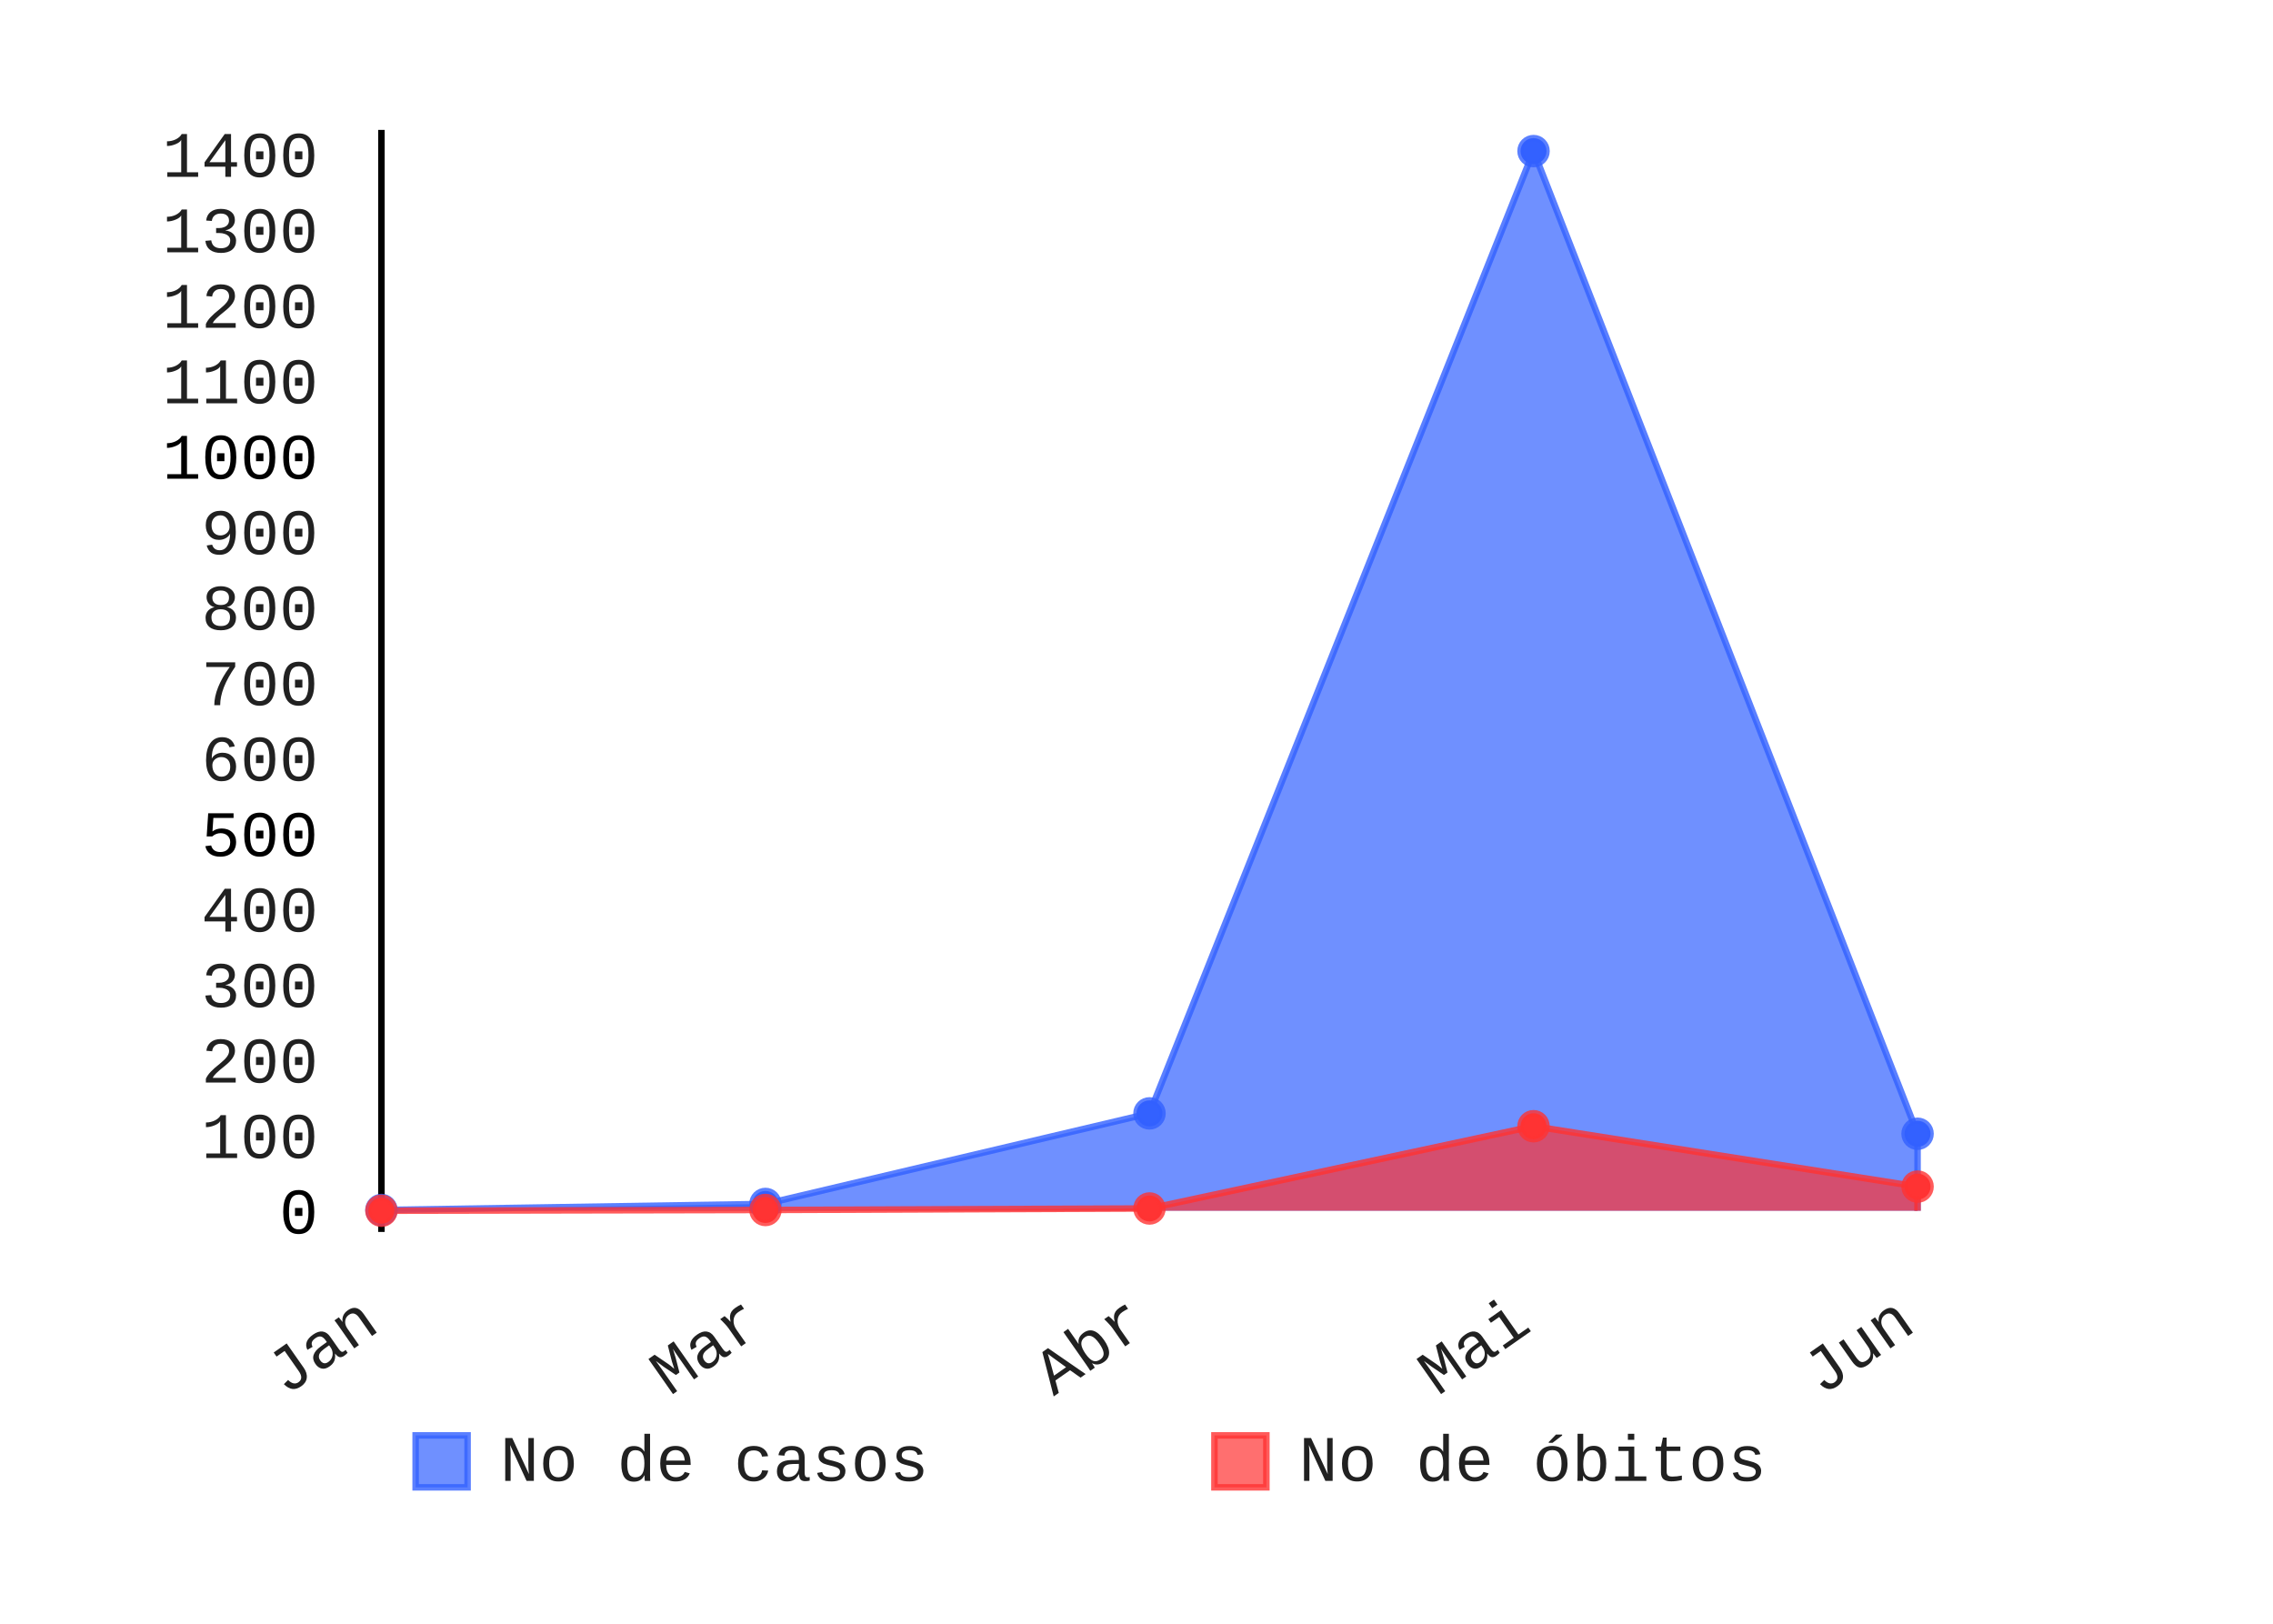
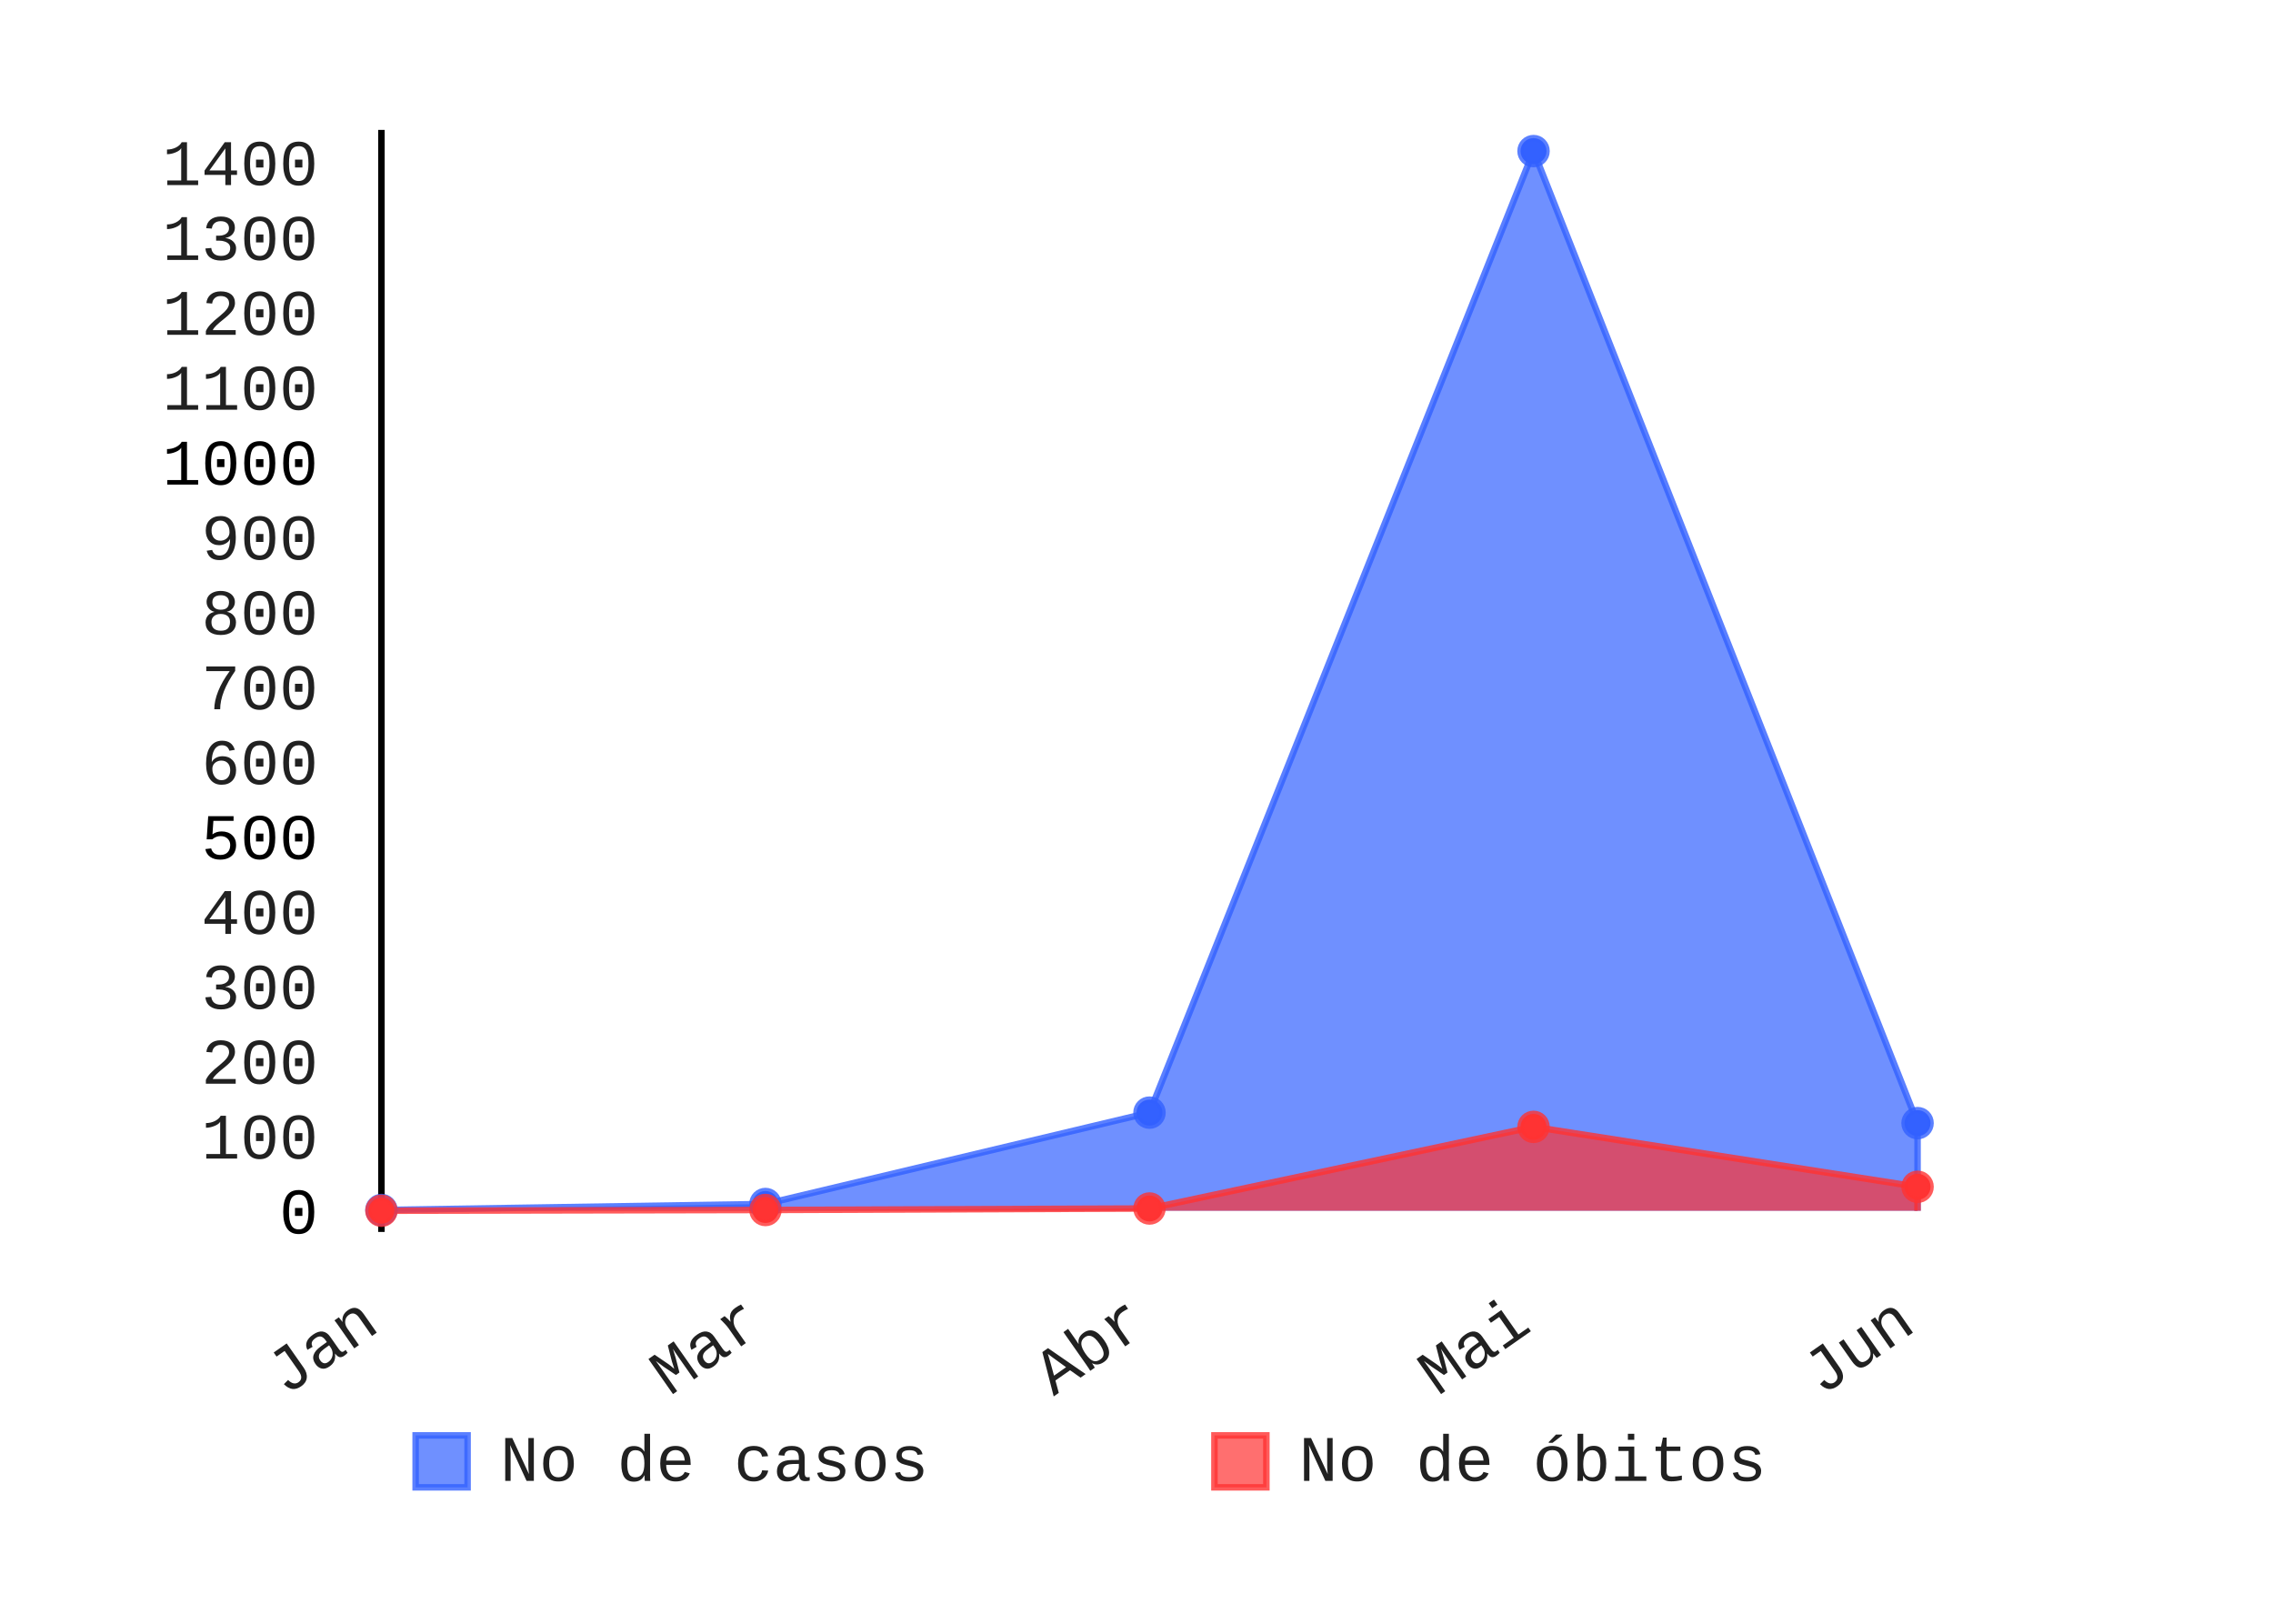
- <svg xmlns="http://www.w3.org/2000/svg" class="pygal-chart" height="250" id="chart-28d77a96-89bb-47c6-ac62-20976c899844" viewBox="0 0 350 250" width="350">
+ <svg xmlns="http://www.w3.org/2000/svg" class="pygal-chart" height="250" id="chart-568823a1-7dd6-43f9-8740-ef4eba43254d" viewBox="0 0 350 250" width="350">
  <defs>
-     <style type="text/css">#chart-28d77a96-89bb-47c6-ac62-20976c899844{-webkit-user-select:none;-webkit-font-smoothing:antialiased;font-family:Consolas,"Liberation Mono",Menlo,Courier,monospace}#chart-28d77a96-89bb-47c6-ac62-20976c899844 .title{font-family:Consolas,"Liberation Mono",Menlo,Courier,monospace;font-size:8px}#chart-28d77a96-89bb-47c6-ac62-20976c899844 .legends .legend text{font-family:Consolas,"Liberation Mono",Menlo,Courier,monospace;font-size:10px}#chart-28d77a96-89bb-47c6-ac62-20976c899844 .axis text{font-family:Consolas,"Liberation Mono",Menlo,Courier,monospace;font-size:10px}#chart-28d77a96-89bb-47c6-ac62-20976c899844 .axis text.major{font-family:Consolas,"Liberation Mono",Menlo,Courier,monospace;font-size:10px}#chart-28d77a96-89bb-47c6-ac62-20976c899844 .text-overlay text.value{font-family:Consolas,"Liberation Mono",Menlo,Courier,monospace;font-size:16px}#chart-28d77a96-89bb-47c6-ac62-20976c899844 .text-overlay text.label{font-family:Consolas,"Liberation Mono",Menlo,Courier,monospace;font-size:10px}#chart-28d77a96-89bb-47c6-ac62-20976c899844 .tooltip{font-family:Consolas,"Liberation Mono",Menlo,Courier,monospace;font-size:12px}#chart-28d77a96-89bb-47c6-ac62-20976c899844 text.no_data{font-family:Consolas,"Liberation Mono",Menlo,Courier,monospace;font-size:64px}
- #chart-28d77a96-89bb-47c6-ac62-20976c899844{background-color:transparent}#chart-28d77a96-89bb-47c6-ac62-20976c899844 path,#chart-28d77a96-89bb-47c6-ac62-20976c899844 line,#chart-28d77a96-89bb-47c6-ac62-20976c899844 rect,#chart-28d77a96-89bb-47c6-ac62-20976c899844 circle{-webkit-transition:150ms;-moz-transition:150ms;transition:150ms}#chart-28d77a96-89bb-47c6-ac62-20976c899844 .graph &gt; .background{fill:transparent}#chart-28d77a96-89bb-47c6-ac62-20976c899844 .plot &gt; .background{fill:rgba(255,255,255,1)}#chart-28d77a96-89bb-47c6-ac62-20976c899844 .graph{fill:rgba(0,0,0,.87)}#chart-28d77a96-89bb-47c6-ac62-20976c899844 text.no_data{fill:rgba(0,0,0,1)}#chart-28d77a96-89bb-47c6-ac62-20976c899844 .title{fill:rgba(0,0,0,1)}#chart-28d77a96-89bb-47c6-ac62-20976c899844 .legends .legend text{fill:rgba(0,0,0,.87)}#chart-28d77a96-89bb-47c6-ac62-20976c899844 .legends .legend:hover text{fill:rgba(0,0,0,1)}#chart-28d77a96-89bb-47c6-ac62-20976c899844 .axis .line{stroke:rgba(0,0,0,1)}#chart-28d77a96-89bb-47c6-ac62-20976c899844 .axis .guide.line{stroke:rgba(0,0,0,.54)}#chart-28d77a96-89bb-47c6-ac62-20976c899844 .axis .major.line{stroke:rgba(0,0,0,.87)}#chart-28d77a96-89bb-47c6-ac62-20976c899844 .axis text.major{fill:rgba(0,0,0,1)}#chart-28d77a96-89bb-47c6-ac62-20976c899844 .axis.y .guides:hover .guide.line,#chart-28d77a96-89bb-47c6-ac62-20976c899844 .line-graph .axis.x .guides:hover .guide.line,#chart-28d77a96-89bb-47c6-ac62-20976c899844 .stackedline-graph .axis.x .guides:hover .guide.line,#chart-28d77a96-89bb-47c6-ac62-20976c899844 .xy-graph .axis.x .guides:hover .guide.line{stroke:rgba(0,0,0,1)}#chart-28d77a96-89bb-47c6-ac62-20976c899844 .axis .guides:hover text{fill:rgba(0,0,0,1)}#chart-28d77a96-89bb-47c6-ac62-20976c899844 .reactive{fill-opacity:.7;stroke-opacity:.8}#chart-28d77a96-89bb-47c6-ac62-20976c899844 .ci{stroke:rgba(0,0,0,.87)}#chart-28d77a96-89bb-47c6-ac62-20976c899844 .reactive.active,#chart-28d77a96-89bb-47c6-ac62-20976c899844 .active .reactive{fill-opacity:.8;stroke-opacity:.9;stroke-width:4}#chart-28d77a96-89bb-47c6-ac62-20976c899844 .ci .reactive.active{stroke-width:1.5}#chart-28d77a96-89bb-47c6-ac62-20976c899844 .series text{fill:rgba(0,0,0,1)}#chart-28d77a96-89bb-47c6-ac62-20976c899844 .tooltip rect{fill:rgba(255,255,255,1);stroke:rgba(0,0,0,1);-webkit-transition:opacity 150ms;-moz-transition:opacity 150ms;transition:opacity 150ms}#chart-28d77a96-89bb-47c6-ac62-20976c899844 .tooltip .label{fill:rgba(0,0,0,.87)}#chart-28d77a96-89bb-47c6-ac62-20976c899844 .tooltip .label{fill:rgba(0,0,0,.87)}#chart-28d77a96-89bb-47c6-ac62-20976c899844 .tooltip .legend{font-size:.8em;fill:rgba(0,0,0,.54)}#chart-28d77a96-89bb-47c6-ac62-20976c899844 .tooltip .x_label{font-size:.6em;fill:rgba(0,0,0,1)}#chart-28d77a96-89bb-47c6-ac62-20976c899844 .tooltip .xlink{font-size:.5em;text-decoration:underline}#chart-28d77a96-89bb-47c6-ac62-20976c899844 .tooltip .value{font-size:1.5em}#chart-28d77a96-89bb-47c6-ac62-20976c899844 .bound{font-size:.5em}#chart-28d77a96-89bb-47c6-ac62-20976c899844 .max-value{font-size:.75em;fill:rgba(0,0,0,.54)}#chart-28d77a96-89bb-47c6-ac62-20976c899844 .map-element{fill:rgba(255,255,255,1);stroke:rgba(0,0,0,.54) !important}#chart-28d77a96-89bb-47c6-ac62-20976c899844 .map-element .reactive{fill-opacity:inherit;stroke-opacity:inherit}#chart-28d77a96-89bb-47c6-ac62-20976c899844 .color-0,#chart-28d77a96-89bb-47c6-ac62-20976c899844 .color-0 a:visited{stroke:#3361FF;fill:#3361FF}#chart-28d77a96-89bb-47c6-ac62-20976c899844 .color-1,#chart-28d77a96-89bb-47c6-ac62-20976c899844 .color-1 a:visited{stroke:#FF3333;fill:#FF3333}#chart-28d77a96-89bb-47c6-ac62-20976c899844 .text-overlay .color-0 text{fill:black}#chart-28d77a96-89bb-47c6-ac62-20976c899844 .text-overlay .color-1 text{fill:black}
- #chart-28d77a96-89bb-47c6-ac62-20976c899844 text.no_data{text-anchor:middle}#chart-28d77a96-89bb-47c6-ac62-20976c899844 .guide.line{fill:none}#chart-28d77a96-89bb-47c6-ac62-20976c899844 .centered{text-anchor:middle}#chart-28d77a96-89bb-47c6-ac62-20976c899844 .title{text-anchor:middle}#chart-28d77a96-89bb-47c6-ac62-20976c899844 .legends .legend text{fill-opacity:1}#chart-28d77a96-89bb-47c6-ac62-20976c899844 .axis.x text{text-anchor:middle}#chart-28d77a96-89bb-47c6-ac62-20976c899844 .axis.x:not(.web) text[transform]{text-anchor:start}#chart-28d77a96-89bb-47c6-ac62-20976c899844 .axis.x:not(.web) text[transform].backwards{text-anchor:end}#chart-28d77a96-89bb-47c6-ac62-20976c899844 .axis.y text{text-anchor:end}#chart-28d77a96-89bb-47c6-ac62-20976c899844 .axis.y text[transform].backwards{text-anchor:start}#chart-28d77a96-89bb-47c6-ac62-20976c899844 .axis.y2 text{text-anchor:start}#chart-28d77a96-89bb-47c6-ac62-20976c899844 .axis.y2 text[transform].backwards{text-anchor:end}#chart-28d77a96-89bb-47c6-ac62-20976c899844 .axis .guide.line{stroke-dasharray:4,4}#chart-28d77a96-89bb-47c6-ac62-20976c899844 .axis .major.guide.line{stroke-dasharray:6,6}#chart-28d77a96-89bb-47c6-ac62-20976c899844 .horizontal .axis.y .guide.line,#chart-28d77a96-89bb-47c6-ac62-20976c899844 .horizontal .axis.y2 .guide.line,#chart-28d77a96-89bb-47c6-ac62-20976c899844 .vertical .axis.x .guide.line{opacity:0}#chart-28d77a96-89bb-47c6-ac62-20976c899844 .horizontal .axis.always_show .guide.line,#chart-28d77a96-89bb-47c6-ac62-20976c899844 .vertical .axis.always_show .guide.line{opacity:1 !important}#chart-28d77a96-89bb-47c6-ac62-20976c899844 .axis.y .guides:hover .guide.line,#chart-28d77a96-89bb-47c6-ac62-20976c899844 .axis.y2 .guides:hover .guide.line,#chart-28d77a96-89bb-47c6-ac62-20976c899844 .axis.x .guides:hover .guide.line{opacity:1}#chart-28d77a96-89bb-47c6-ac62-20976c899844 .axis .guides:hover text{opacity:1}#chart-28d77a96-89bb-47c6-ac62-20976c899844 .nofill{fill:none}#chart-28d77a96-89bb-47c6-ac62-20976c899844 .subtle-fill{fill-opacity:.2}#chart-28d77a96-89bb-47c6-ac62-20976c899844 .dot{stroke-width:1px;fill-opacity:1}#chart-28d77a96-89bb-47c6-ac62-20976c899844 .dot.active{stroke-width:5px}#chart-28d77a96-89bb-47c6-ac62-20976c899844 .dot.negative{fill:transparent}#chart-28d77a96-89bb-47c6-ac62-20976c899844 text,#chart-28d77a96-89bb-47c6-ac62-20976c899844 tspan{stroke:none !important}#chart-28d77a96-89bb-47c6-ac62-20976c899844 .series text.active{opacity:1}#chart-28d77a96-89bb-47c6-ac62-20976c899844 .tooltip rect{fill-opacity:.95;stroke-width:.5}#chart-28d77a96-89bb-47c6-ac62-20976c899844 .tooltip text{fill-opacity:1}#chart-28d77a96-89bb-47c6-ac62-20976c899844 .showable{visibility:hidden}#chart-28d77a96-89bb-47c6-ac62-20976c899844 .showable.shown{visibility:visible}#chart-28d77a96-89bb-47c6-ac62-20976c899844 .gauge-background{fill:rgba(229,229,229,1);stroke:none}#chart-28d77a96-89bb-47c6-ac62-20976c899844 .bg-lines{stroke:transparent;stroke-width:2px}</style>
+     <style type="text/css">#chart-568823a1-7dd6-43f9-8740-ef4eba43254d{-webkit-user-select:none;-webkit-font-smoothing:antialiased;font-family:Consolas,"Liberation Mono",Menlo,Courier,monospace}#chart-568823a1-7dd6-43f9-8740-ef4eba43254d .title{font-family:Consolas,"Liberation Mono",Menlo,Courier,monospace;font-size:8px}#chart-568823a1-7dd6-43f9-8740-ef4eba43254d .legends .legend text{font-family:Consolas,"Liberation Mono",Menlo,Courier,monospace;font-size:10px}#chart-568823a1-7dd6-43f9-8740-ef4eba43254d .axis text{font-family:Consolas,"Liberation Mono",Menlo,Courier,monospace;font-size:10px}#chart-568823a1-7dd6-43f9-8740-ef4eba43254d .axis text.major{font-family:Consolas,"Liberation Mono",Menlo,Courier,monospace;font-size:10px}#chart-568823a1-7dd6-43f9-8740-ef4eba43254d .text-overlay text.value{font-family:Consolas,"Liberation Mono",Menlo,Courier,monospace;font-size:16px}#chart-568823a1-7dd6-43f9-8740-ef4eba43254d .text-overlay text.label{font-family:Consolas,"Liberation Mono",Menlo,Courier,monospace;font-size:10px}#chart-568823a1-7dd6-43f9-8740-ef4eba43254d .tooltip{font-family:Consolas,"Liberation Mono",Menlo,Courier,monospace;font-size:12px}#chart-568823a1-7dd6-43f9-8740-ef4eba43254d text.no_data{font-family:Consolas,"Liberation Mono",Menlo,Courier,monospace;font-size:64px}
+ #chart-568823a1-7dd6-43f9-8740-ef4eba43254d{background-color:transparent}#chart-568823a1-7dd6-43f9-8740-ef4eba43254d path,#chart-568823a1-7dd6-43f9-8740-ef4eba43254d line,#chart-568823a1-7dd6-43f9-8740-ef4eba43254d rect,#chart-568823a1-7dd6-43f9-8740-ef4eba43254d circle{-webkit-transition:150ms;-moz-transition:150ms;transition:150ms}#chart-568823a1-7dd6-43f9-8740-ef4eba43254d .graph &gt; .background{fill:transparent}#chart-568823a1-7dd6-43f9-8740-ef4eba43254d .plot &gt; .background{fill:rgba(255,255,255,1)}#chart-568823a1-7dd6-43f9-8740-ef4eba43254d .graph{fill:rgba(0,0,0,.87)}#chart-568823a1-7dd6-43f9-8740-ef4eba43254d text.no_data{fill:rgba(0,0,0,1)}#chart-568823a1-7dd6-43f9-8740-ef4eba43254d .title{fill:rgba(0,0,0,1)}#chart-568823a1-7dd6-43f9-8740-ef4eba43254d .legends .legend text{fill:rgba(0,0,0,.87)}#chart-568823a1-7dd6-43f9-8740-ef4eba43254d .legends .legend:hover text{fill:rgba(0,0,0,1)}#chart-568823a1-7dd6-43f9-8740-ef4eba43254d .axis .line{stroke:rgba(0,0,0,1)}#chart-568823a1-7dd6-43f9-8740-ef4eba43254d .axis .guide.line{stroke:rgba(0,0,0,.54)}#chart-568823a1-7dd6-43f9-8740-ef4eba43254d .axis .major.line{stroke:rgba(0,0,0,.87)}#chart-568823a1-7dd6-43f9-8740-ef4eba43254d .axis text.major{fill:rgba(0,0,0,1)}#chart-568823a1-7dd6-43f9-8740-ef4eba43254d .axis.y .guides:hover .guide.line,#chart-568823a1-7dd6-43f9-8740-ef4eba43254d .line-graph .axis.x .guides:hover .guide.line,#chart-568823a1-7dd6-43f9-8740-ef4eba43254d .stackedline-graph .axis.x .guides:hover .guide.line,#chart-568823a1-7dd6-43f9-8740-ef4eba43254d .xy-graph .axis.x .guides:hover .guide.line{stroke:rgba(0,0,0,1)}#chart-568823a1-7dd6-43f9-8740-ef4eba43254d .axis .guides:hover text{fill:rgba(0,0,0,1)}#chart-568823a1-7dd6-43f9-8740-ef4eba43254d .reactive{fill-opacity:.7;stroke-opacity:.8}#chart-568823a1-7dd6-43f9-8740-ef4eba43254d .ci{stroke:rgba(0,0,0,.87)}#chart-568823a1-7dd6-43f9-8740-ef4eba43254d .reactive.active,#chart-568823a1-7dd6-43f9-8740-ef4eba43254d .active .reactive{fill-opacity:.8;stroke-opacity:.9;stroke-width:4}#chart-568823a1-7dd6-43f9-8740-ef4eba43254d .ci .reactive.active{stroke-width:1.5}#chart-568823a1-7dd6-43f9-8740-ef4eba43254d .series text{fill:rgba(0,0,0,1)}#chart-568823a1-7dd6-43f9-8740-ef4eba43254d .tooltip rect{fill:rgba(255,255,255,1);stroke:rgba(0,0,0,1);-webkit-transition:opacity 150ms;-moz-transition:opacity 150ms;transition:opacity 150ms}#chart-568823a1-7dd6-43f9-8740-ef4eba43254d .tooltip .label{fill:rgba(0,0,0,.87)}#chart-568823a1-7dd6-43f9-8740-ef4eba43254d .tooltip .label{fill:rgba(0,0,0,.87)}#chart-568823a1-7dd6-43f9-8740-ef4eba43254d .tooltip .legend{font-size:.8em;fill:rgba(0,0,0,.54)}#chart-568823a1-7dd6-43f9-8740-ef4eba43254d .tooltip .x_label{font-size:.6em;fill:rgba(0,0,0,1)}#chart-568823a1-7dd6-43f9-8740-ef4eba43254d .tooltip .xlink{font-size:.5em;text-decoration:underline}#chart-568823a1-7dd6-43f9-8740-ef4eba43254d .tooltip .value{font-size:1.5em}#chart-568823a1-7dd6-43f9-8740-ef4eba43254d .bound{font-size:.5em}#chart-568823a1-7dd6-43f9-8740-ef4eba43254d .max-value{font-size:.75em;fill:rgba(0,0,0,.54)}#chart-568823a1-7dd6-43f9-8740-ef4eba43254d .map-element{fill:rgba(255,255,255,1);stroke:rgba(0,0,0,.54) !important}#chart-568823a1-7dd6-43f9-8740-ef4eba43254d .map-element .reactive{fill-opacity:inherit;stroke-opacity:inherit}#chart-568823a1-7dd6-43f9-8740-ef4eba43254d .color-0,#chart-568823a1-7dd6-43f9-8740-ef4eba43254d .color-0 a:visited{stroke:#3361FF;fill:#3361FF}#chart-568823a1-7dd6-43f9-8740-ef4eba43254d .color-1,#chart-568823a1-7dd6-43f9-8740-ef4eba43254d .color-1 a:visited{stroke:#FF3333;fill:#FF3333}#chart-568823a1-7dd6-43f9-8740-ef4eba43254d .text-overlay .color-0 text{fill:black}#chart-568823a1-7dd6-43f9-8740-ef4eba43254d .text-overlay .color-1 text{fill:black}
+ #chart-568823a1-7dd6-43f9-8740-ef4eba43254d text.no_data{text-anchor:middle}#chart-568823a1-7dd6-43f9-8740-ef4eba43254d .guide.line{fill:none}#chart-568823a1-7dd6-43f9-8740-ef4eba43254d .centered{text-anchor:middle}#chart-568823a1-7dd6-43f9-8740-ef4eba43254d .title{text-anchor:middle}#chart-568823a1-7dd6-43f9-8740-ef4eba43254d .legends .legend text{fill-opacity:1}#chart-568823a1-7dd6-43f9-8740-ef4eba43254d .axis.x text{text-anchor:middle}#chart-568823a1-7dd6-43f9-8740-ef4eba43254d .axis.x:not(.web) text[transform]{text-anchor:start}#chart-568823a1-7dd6-43f9-8740-ef4eba43254d .axis.x:not(.web) text[transform].backwards{text-anchor:end}#chart-568823a1-7dd6-43f9-8740-ef4eba43254d .axis.y text{text-anchor:end}#chart-568823a1-7dd6-43f9-8740-ef4eba43254d .axis.y text[transform].backwards{text-anchor:start}#chart-568823a1-7dd6-43f9-8740-ef4eba43254d .axis.y2 text{text-anchor:start}#chart-568823a1-7dd6-43f9-8740-ef4eba43254d .axis.y2 text[transform].backwards{text-anchor:end}#chart-568823a1-7dd6-43f9-8740-ef4eba43254d .axis .guide.line{stroke-dasharray:4,4}#chart-568823a1-7dd6-43f9-8740-ef4eba43254d .axis .major.guide.line{stroke-dasharray:6,6}#chart-568823a1-7dd6-43f9-8740-ef4eba43254d .horizontal .axis.y .guide.line,#chart-568823a1-7dd6-43f9-8740-ef4eba43254d .horizontal .axis.y2 .guide.line,#chart-568823a1-7dd6-43f9-8740-ef4eba43254d .vertical .axis.x .guide.line{opacity:0}#chart-568823a1-7dd6-43f9-8740-ef4eba43254d .horizontal .axis.always_show .guide.line,#chart-568823a1-7dd6-43f9-8740-ef4eba43254d .vertical .axis.always_show .guide.line{opacity:1 !important}#chart-568823a1-7dd6-43f9-8740-ef4eba43254d .axis.y .guides:hover .guide.line,#chart-568823a1-7dd6-43f9-8740-ef4eba43254d .axis.y2 .guides:hover .guide.line,#chart-568823a1-7dd6-43f9-8740-ef4eba43254d .axis.x .guides:hover .guide.line{opacity:1}#chart-568823a1-7dd6-43f9-8740-ef4eba43254d .axis .guides:hover text{opacity:1}#chart-568823a1-7dd6-43f9-8740-ef4eba43254d .nofill{fill:none}#chart-568823a1-7dd6-43f9-8740-ef4eba43254d .subtle-fill{fill-opacity:.2}#chart-568823a1-7dd6-43f9-8740-ef4eba43254d .dot{stroke-width:1px;fill-opacity:1}#chart-568823a1-7dd6-43f9-8740-ef4eba43254d .dot.active{stroke-width:5px}#chart-568823a1-7dd6-43f9-8740-ef4eba43254d .dot.negative{fill:transparent}#chart-568823a1-7dd6-43f9-8740-ef4eba43254d text,#chart-568823a1-7dd6-43f9-8740-ef4eba43254d tspan{stroke:none !important}#chart-568823a1-7dd6-43f9-8740-ef4eba43254d .series text.active{opacity:1}#chart-568823a1-7dd6-43f9-8740-ef4eba43254d .tooltip rect{fill-opacity:.95;stroke-width:.5}#chart-568823a1-7dd6-43f9-8740-ef4eba43254d .tooltip text{fill-opacity:1}#chart-568823a1-7dd6-43f9-8740-ef4eba43254d .showable{visibility:hidden}#chart-568823a1-7dd6-43f9-8740-ef4eba43254d .showable.shown{visibility:visible}#chart-568823a1-7dd6-43f9-8740-ef4eba43254d .gauge-background{fill:rgba(229,229,229,1);stroke:none}#chart-568823a1-7dd6-43f9-8740-ef4eba43254d .bg-lines{stroke:transparent;stroke-width:2px}</style>
  </defs>
  <g class="graph line-graph vertical">
    <rect class="background" height="250" width="350" x="0" y="0" />
    <g class="plot" transform="translate(54, 20)">
      <rect class="background" height="169.676" width="246.0" x="0" y="0" />
      <g class="axis y">
        <g class="guides">
          <text class="major" x="-5" y="169.913">0</text>
        </g>
        <g class="guides">
-           <text class="" x="-5" y="158.292">100</text>
+           <text class="" x="-5" y="158.383">100</text>
        </g>
        <g class="guides">
-           <text class="" x="-5" y="146.672">200</text>
+           <text class="" x="-5" y="146.853">200</text>
        </g>
        <g class="guides">
-           <text class="" x="-5" y="135.052">300</text>
+           <text class="" x="-5" y="135.323">300</text>
        </g>
        <g class="guides">
-           <text class="" x="-5" y="123.431">400</text>
+           <text class="" x="-5" y="123.793">400</text>
        </g>
        <g class="guides">
-           <text class="major" x="-5" y="111.811">500</text>
+           <text class="major" x="-5" y="112.263">500</text>
        </g>
        <g class="guides">
-           <text class="" x="-5" y="100.191">600</text>
+           <text class="" x="-5" y="100.733">600</text>
        </g>
        <g class="guides">
-           <text class="" x="-5" y="88.57">700</text>
+           <text class="" x="-5" y="89.203">700</text>
        </g>
        <g class="guides">
-           <text class="" x="-5" y="76.95">800</text>
+           <text class="" x="-5" y="77.673">800</text>
        </g>
        <g class="guides">
-           <text class="" x="-5" y="65.33">900</text>
+           <text class="" x="-5" y="66.143">900</text>
        </g>
        <g class="guides">
-           <text class="major" x="-5" y="53.709">1000</text>
+           <text class="major" x="-5" y="54.613">1000</text>
        </g>
        <g class="guides">
-           <text class="" x="-5" y="42.089">1100</text>
+           <text class="" x="-5" y="43.083">1100</text>
        </g>
        <g class="guides">
-           <text class="" x="-5" y="30.468">1200</text>
+           <text class="" x="-5" y="31.553">1200</text>
        </g>
        <g class="guides">
-           <text class="" x="-5" y="18.848">1300</text>
+           <text class="" x="-5" y="20.023">1300</text>
        </g>
        <g class="guides">
-           <text class="" x="-5" y="7.228">1400</text>
+           <text class="" x="-5" y="8.492">1400</text>
        </g>
      </g>
      <g class="axis x">
        <g class="guides">
          <path class="line" d="M4.731 0 v169.676" />
          <text class="backwards" transform="rotate(325 4.730769 184.6756)" x="4.731" y="184.676">Jan</text>
        </g>
        <g class="guides">
          <path class="guide line" d="M63.865 0 v169.676" />
          <text class="backwards" transform="rotate(325 63.86539 184.6756)" x="63.865" y="184.676">Mar</text>
        </g>
        <g class="guides">
          <path class="guide line" d="M123 0 v169.676" />
          <text class="backwards" transform="rotate(325 123 184.6756)" x="123.0" y="184.676">Abr</text>
        </g>
        <g class="guides">
          <path class="guide line" d="M182.135 0 v169.676" />
          <text class="backwards" transform="rotate(325 182.1346 184.6756)" x="182.135" y="184.676">Mai</text>
        </g>
        <g class="guides">
          <path class="guide line" d="M241.269 0 v169.676" />
          <text class="backwards" transform="rotate(325 241.2692 184.6756)" x="241.269" y="184.676">Jun</text>
        </g>
      </g>
      <g class="series serie-0 color-0">
-         <path class="line reactive" d="M4.731 166.413 L4.731 166.296 63.865 165.367 123 151.422 182.135 3.263 241.269 154.56 241.269 166.413" />
+         <path class="line reactive" d="M4.731 166.413 L4.731 166.297 63.865 165.375 123 151.308 182.135 3.263 241.269 152.923 241.269 166.413" />
      </g>
      <g class="series serie-1 color-1">
-         <path class="line reactive" d="M4.731 166.413 L4.731 166.413 63.865 166.296 123 166.064 182.135 153.398 241.269 162.694 241.269 166.413" />
+         <path class="line reactive" d="M4.731 166.413 L4.731 166.413 63.865 166.297 123 166.067 182.135 153.499 241.269 162.723 241.269 166.413" />
      </g>
    </g>
    <g class="titles" />
    <g class="plot overlay" transform="translate(54, 20)">
      <g class="series serie-0 color-0">
        <g class="dots">
-           <circle class="dot reactive tooltip-trigger" cx="4.731" cy="166.296" r="2" />
+           <circle class="dot reactive tooltip-trigger" cx="4.731" cy="166.297" r="2" />
        </g>
        <g class="dots">
-           <circle class="dot reactive tooltip-trigger" cx="63.865" cy="165.367" r="2" />
+           <circle class="dot reactive tooltip-trigger" cx="63.865" cy="165.375" r="2" />
        </g>
        <g class="dots">
-           <circle class="dot reactive tooltip-trigger" cx="123.0" cy="151.422" r="2" />
+           <circle class="dot reactive tooltip-trigger" cx="123.0" cy="151.308" r="2" />
        </g>
        <g class="dots">
          <circle class="dot reactive tooltip-trigger" cx="182.135" cy="3.263" r="2" />
        </g>
        <g class="dots">
-           <circle class="dot reactive tooltip-trigger" cx="241.269" cy="154.56" r="2" />
+           <circle class="dot reactive tooltip-trigger" cx="241.269" cy="152.923" r="2" />
        </g>
      </g>
      <g class="series serie-1 color-1">
        <g class="dots">
          <circle class="dot reactive tooltip-trigger" cx="4.731" cy="166.413" r="2" />
        </g>
        <g class="dots">
-           <circle class="dot reactive tooltip-trigger" cx="63.865" cy="166.296" r="2" />
+           <circle class="dot reactive tooltip-trigger" cx="63.865" cy="166.297" r="2" />
        </g>
        <g class="dots">
-           <circle class="dot reactive tooltip-trigger" cx="123.0" cy="166.064" r="2" />
+           <circle class="dot reactive tooltip-trigger" cx="123.0" cy="166.067" r="2" />
        </g>
        <g class="dots">
-           <circle class="dot reactive tooltip-trigger" cx="182.135" cy="153.398" r="2" />
+           <circle class="dot reactive tooltip-trigger" cx="182.135" cy="153.499" r="2" />
        </g>
        <g class="dots">
-           <circle class="dot reactive tooltip-trigger" cx="241.269" cy="162.694" r="2" />
+           <circle class="dot reactive tooltip-trigger" cx="241.269" cy="162.723" r="2" />
        </g>
      </g>
    </g>
    <g class="plot text-overlay" transform="translate(54, 20)">
      <g class="series serie-0 color-0" />
      <g class="series serie-1 color-1" />
    </g>
    <g class="plot tooltip-overlay" transform="translate(54, 20)">
      <g class="tooltip" style="opacity: 0" transform="translate(0 0)">
        <rect class="tooltip-box" height="0" rx="10" ry="10" width="0" />
        <g class="text" />
      </g>
    </g>
    <g class="legends" transform="translate(64, 220)">
      <g class="legend reactive activate-serie" id="activate-serie-0">
        <rect class="color-0 reactive" height="8" width="8" x="0.0" y="1.0" />
        <text x="13.0" y="8.0">No de casos</text>
      </g>
      <g class="legend reactive activate-serie" id="activate-serie-1">
        <rect class="color-1 reactive" height="8" width="8" x="123.0" y="1.0" />
        <text x="136.0" y="8.0">No de óbitos</text>
      </g>
    </g>
  </g>
</svg>
